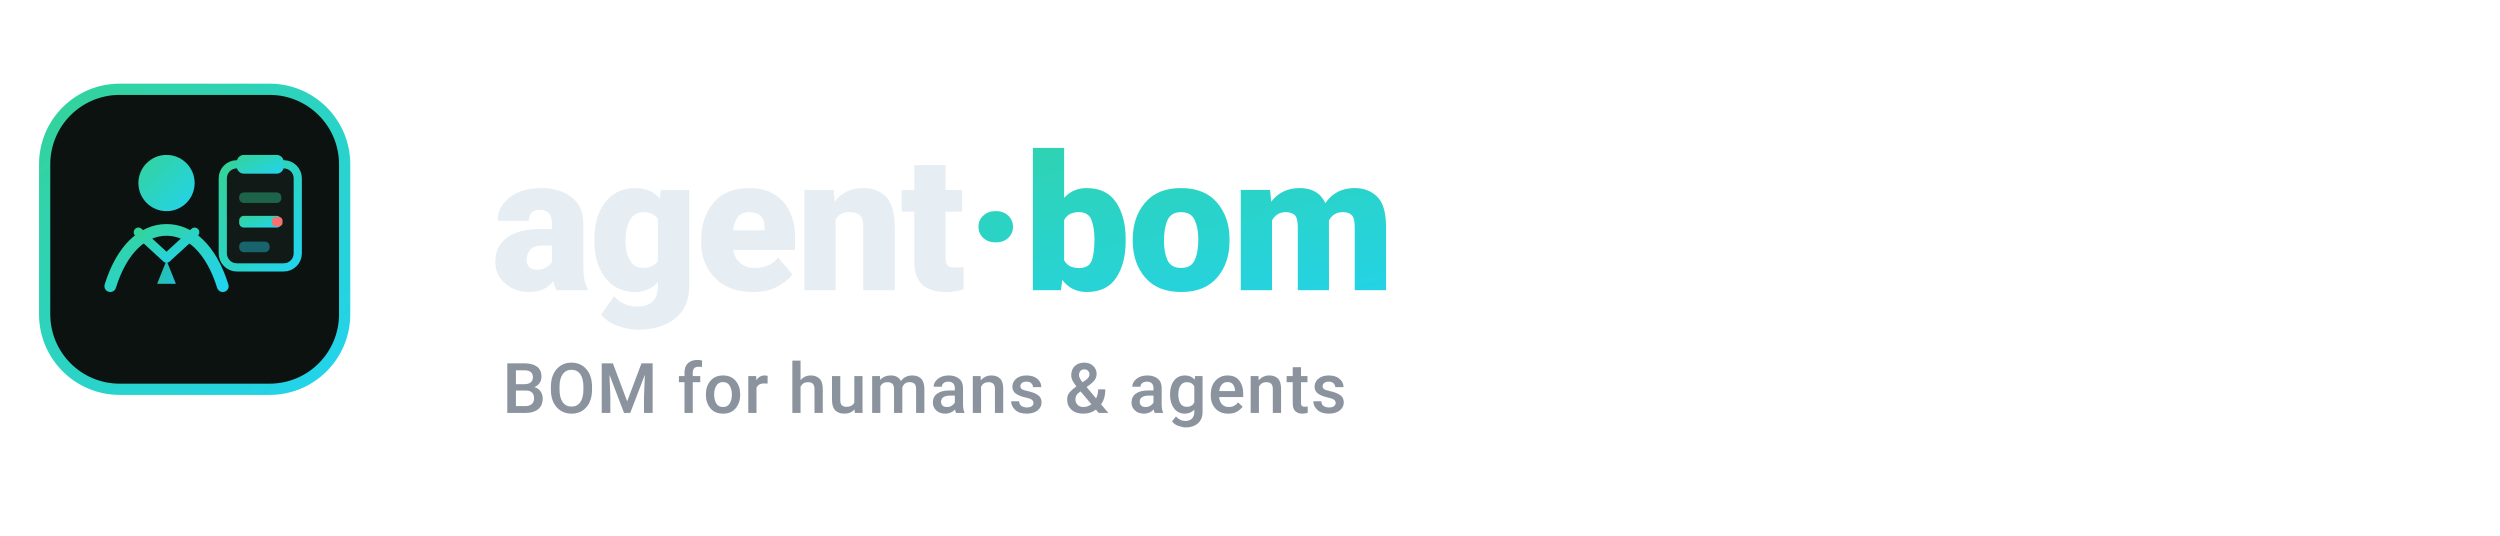
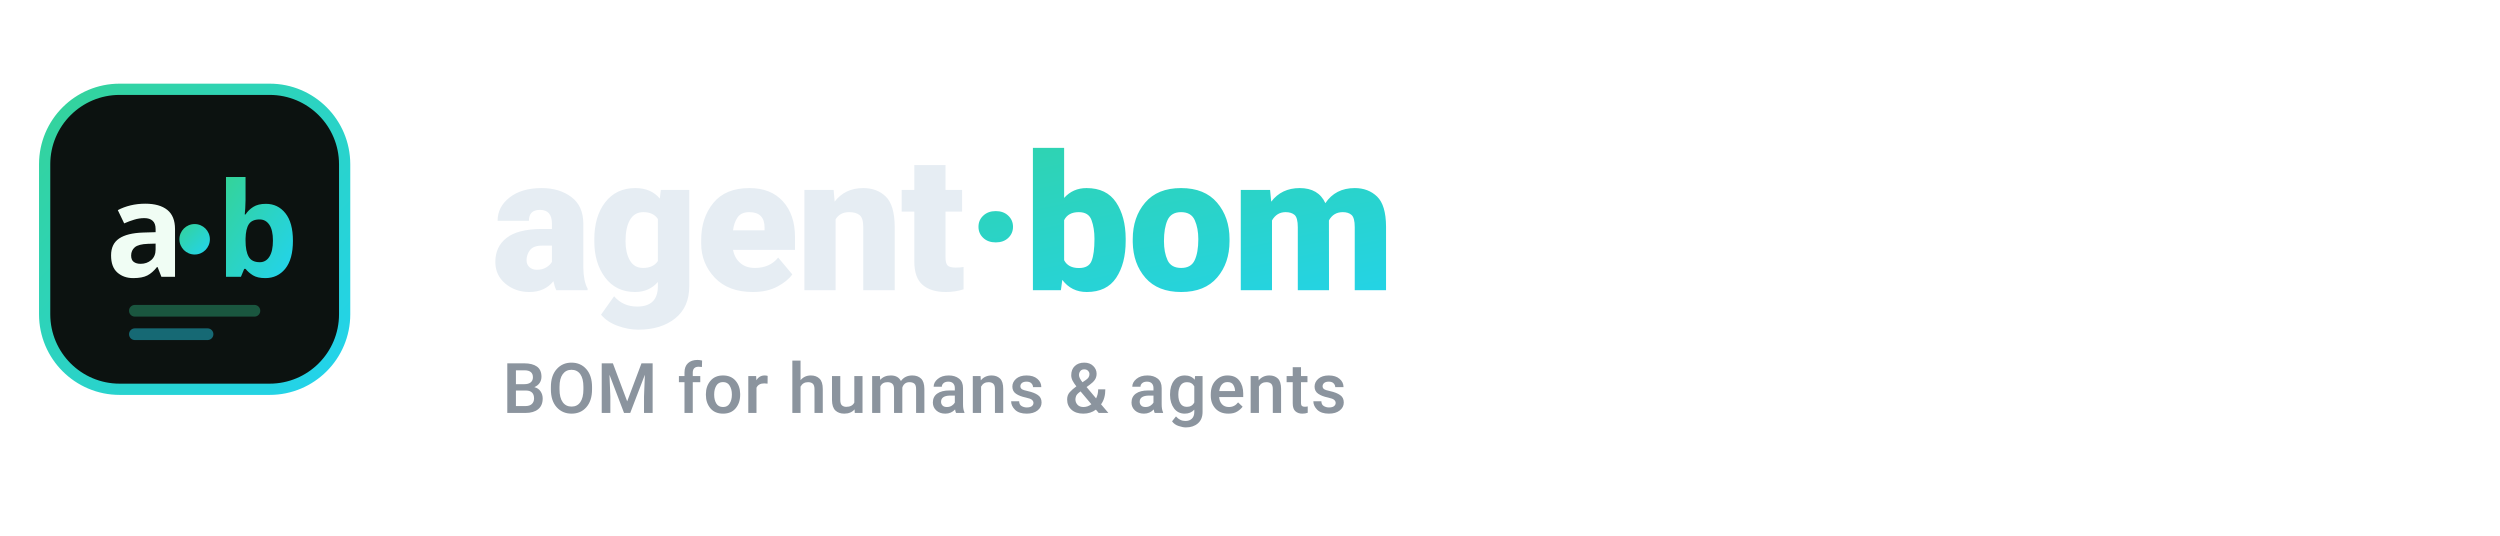
<svg xmlns="http://www.w3.org/2000/svg" viewBox="0 0 448 96" fill="none" role="img" aria-label="agent-bom — BOM for humans &amp; agents">
  <defs>
    <linearGradient id="abg" x1="0" y1="0" x2="1" y2="1">
      <stop offset="0%" stop-color="#34d399" />
      <stop offset="100%" stop-color="#22d3ee" />
    </linearGradient>
  </defs>
  <g transform="translate(8, 16) scale(0.84)">
    <rect x="0" y="0" width="64" height="64" rx="16" fill="#0c1210" stroke="url(#abg)" stroke-width="2.4" />
-     <circle cx="26" cy="20" r="6" fill="url(#abg)" />
-     <path d="M14 42c2.5-8 7-12 12-12s9.5 4 12 12" fill="none" stroke="url(#abg)" stroke-width="2.5" stroke-linecap="round" />
-     <path d="M20 30.5 26 36l6-5.5" fill="none" stroke="url(#abg)" stroke-width="2" stroke-linecap="round" stroke-linejoin="round" />
-     <path d="M26 30.5v6l-2 5h4l-2-5" fill="url(#abg)" fill-opacity="0.9" />
-     <rect x="38" y="16" width="16" height="22" rx="3" fill="#111a17" stroke="url(#abg)" stroke-width="1.75" />
-     <rect x="41" y="14" width="10" height="4" rx="1.5" fill="url(#abg)" />
-     <rect x="41.5" y="22" width="9" height="2.25" rx="1" fill="#34d399" fill-opacity="0.4" />
-     <rect x="41.5" y="27" width="9" height="2.5" rx="1" fill="url(#abg)" />
-     <rect x="48.5" y="27.25" width="2.25" height="2" rx="0.75" fill="#f87171" />
-     <rect x="41.5" y="32.5" width="6.5" height="2.25" rx="1" fill="#22d3ee" fill-opacity="0.4" />
+     <text x="13" y="40" font-family="ui-sans-serif, system-ui, sans-serif" font-size="28" font-weight="800" letter-spacing="-0.06em" fill="#F0FDF4">a</text>
+     <circle cx="32" cy="32" r="3.25" fill="url(#abg)" />
+     <text x="36.5" y="40" font-family="ui-sans-serif, system-ui, sans-serif" font-size="28" font-weight="800" letter-spacing="-0.06em" fill="url(#abg)">b</text>
+     <rect x="18" y="46" width="28" height="2.5" rx="1.25" fill="#34d399" fill-opacity="0.35" />
+     <rect x="18" y="51" width="18" height="2.5" rx="1.25" fill="#22d3ee" fill-opacity="0.45" />
  </g>
  <text x="88" y="52" font-family="system-ui, -apple-system, 'Segoe UI', Roboto, sans-serif" font-size="34" font-weight="800" letter-spacing="-0.5" fill="#e6edf3">agent<tspan fill="url(#abg)">·bom</tspan>
  </text>
  <text x="90" y="74" font-family="system-ui, -apple-system, 'Segoe UI', Roboto, sans-serif" font-size="12.5" font-weight="500" letter-spacing="0.2" fill="#8b949e">BOM for humans &amp; agents</text>
</svg>
